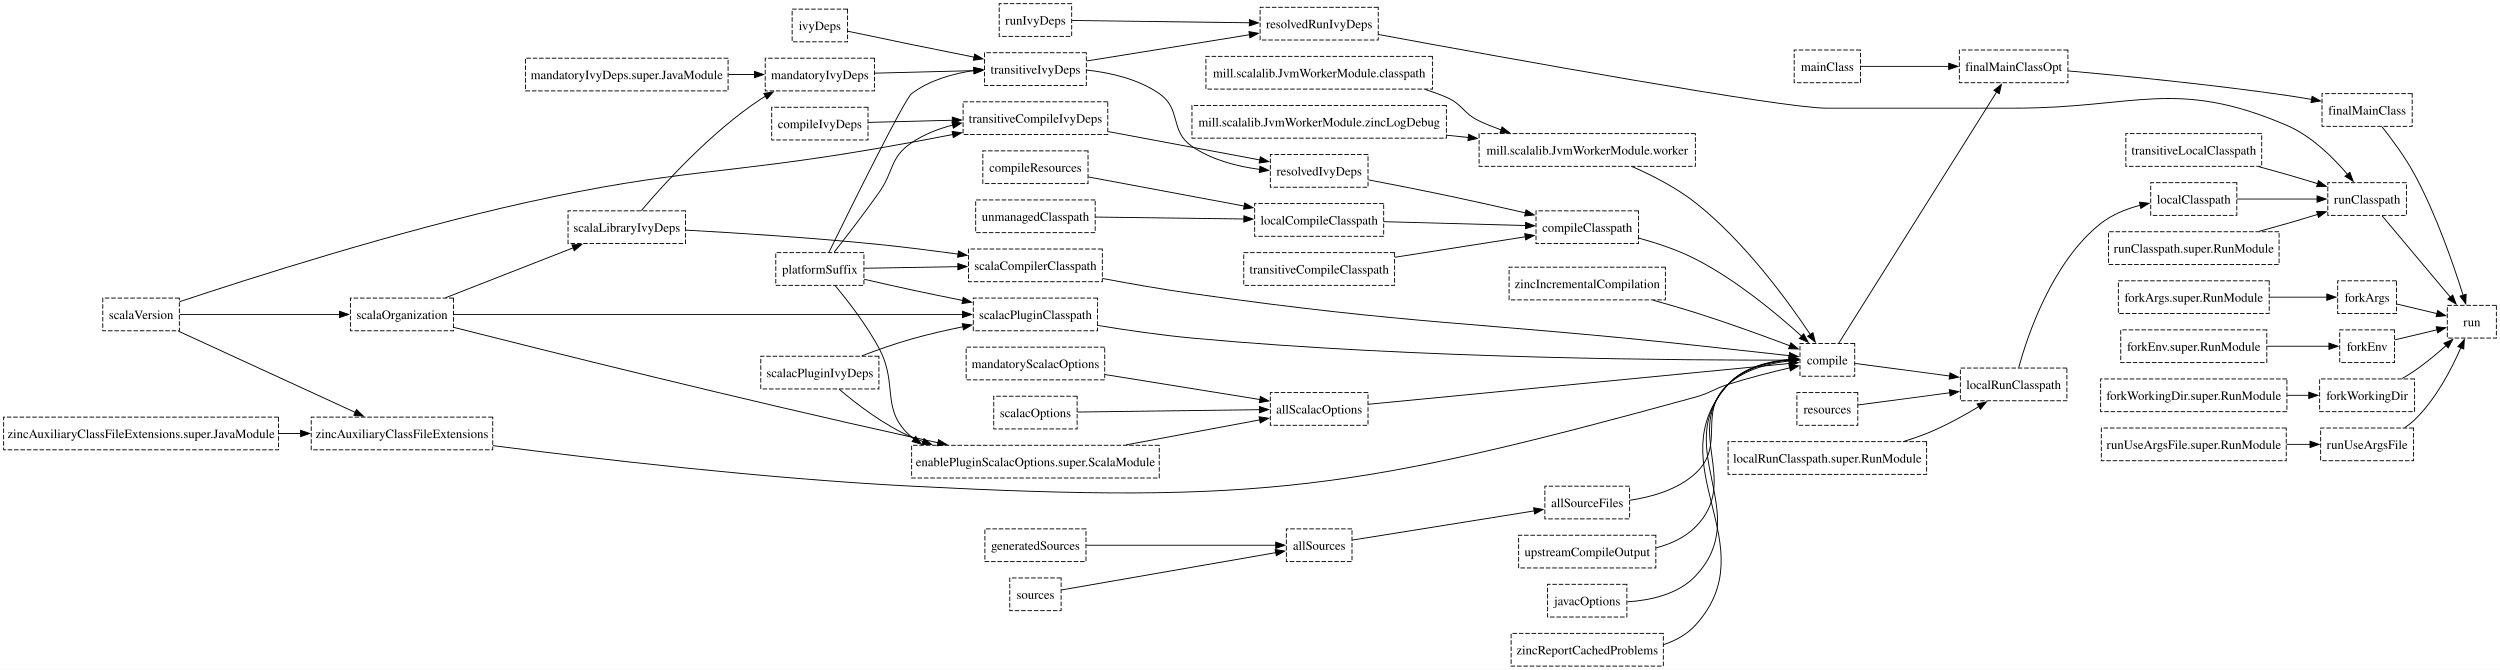
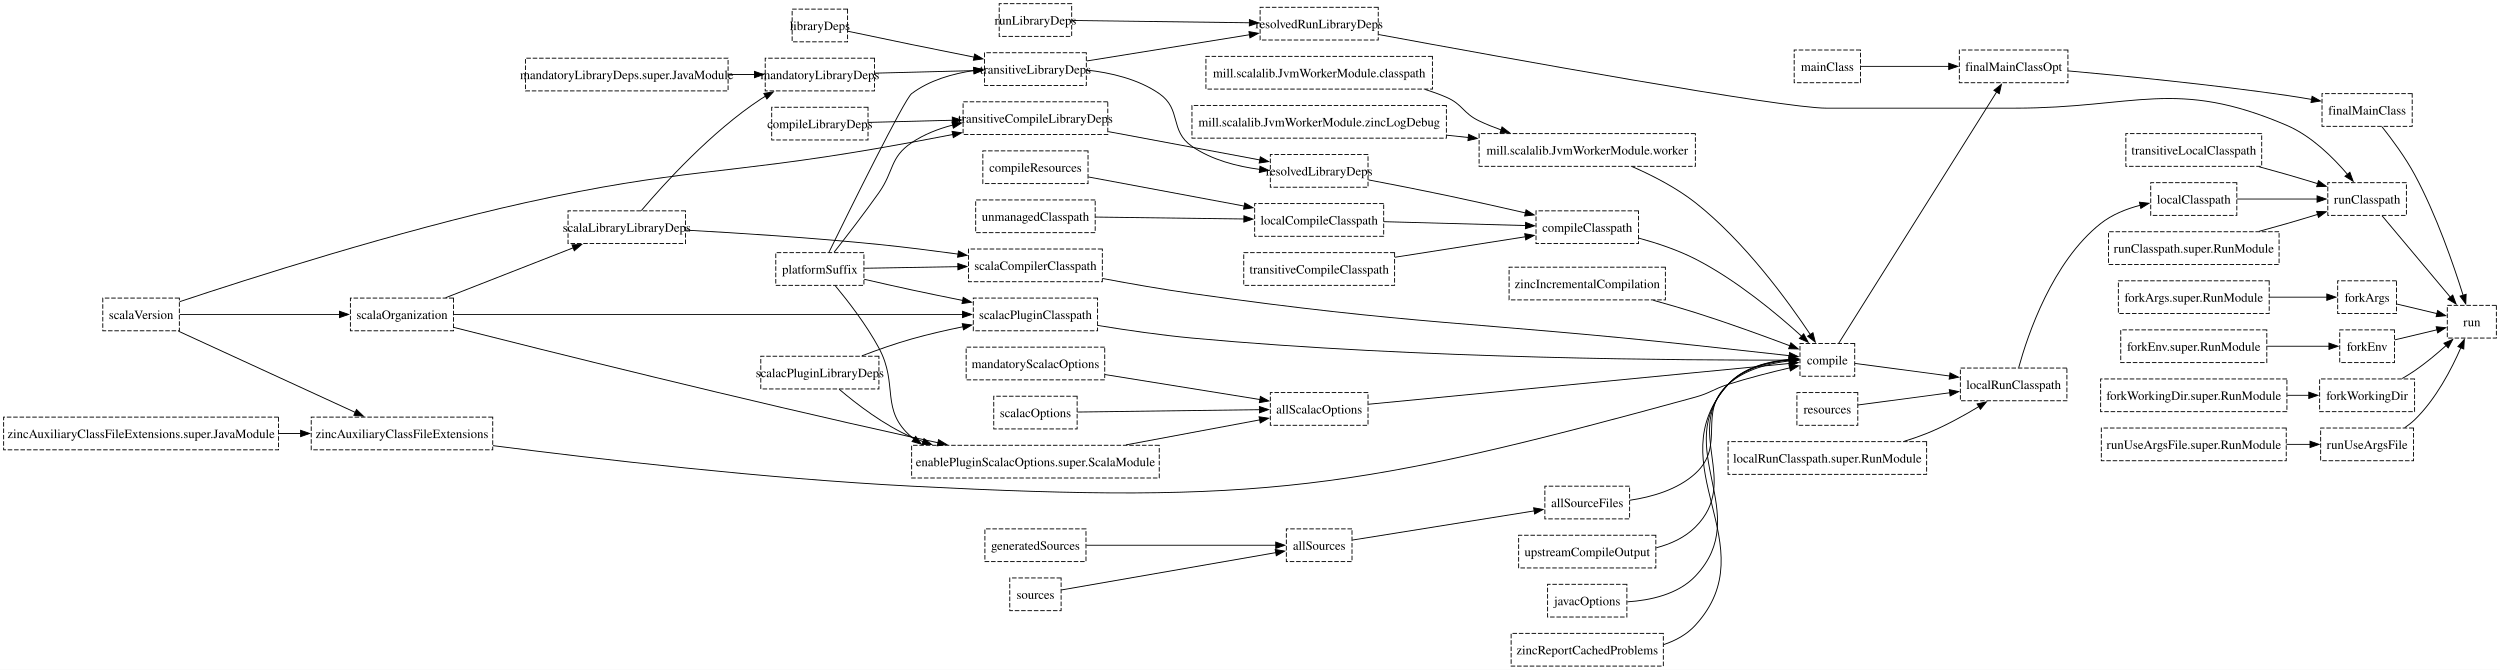
<svg xmlns="http://www.w3.org/2000/svg" width="2751px" height="737px" viewBox="0.00 0.00 2751.25 737.00">
  <g id="graph0" class="graph" transform="scale(1.0 1.0) rotate(0.0) translate(4.0 733.0)">
    <polygon fill="white" stroke="none" points="-4,4 -4,-733 2747.25,-733 2747.25,4 -4,4" />
    <g id="node1" class="node">
      <polygon fill="none" stroke="black" stroke-dasharray="5,2" points="1572.38,-671 1323.12,-671 1323.12,-635 1572.38,-635 1572.38,-671" />
      <text text-anchor="middle" x="1447.75" y="-647.95" font-family="Times,serif" font-size="14.00">mill.scalalib.JvmWorkerModule.classpath</text>
    </g>
    <g id="node2" class="node">
      <polygon fill="none" stroke="black" stroke-dasharray="5,2" points="1861.75,-586 1623.75,-586 1623.75,-550 1861.75,-550 1861.75,-586" />
      <text text-anchor="middle" x="1742.75" y="-562.95" font-family="Times,serif" font-size="14.00">mill.scalalib.JvmWorkerModule.worker</text>
    </g>
    <g id="edge1" class="edge">
      <path fill="none" stroke="black" d="M1564.47,-634.57C1572.47,-632.07 1580.31,-629.22 1587.75,-626 1605.86,-618.16 1605.94,-608.5 1623.75,-600 1631.5,-596.3 1639.74,-592.98 1648.13,-590" />
      <polygon fill="black" stroke="black" points="1649.01,-593.39 1657.37,-586.89 1646.77,-586.76 1649.01,-593.39" />
    </g>
    <g id="node33" class="node">
      <polygon fill="none" stroke="black" stroke-dasharray="5,2" points="2037.12,-355 1976.88,-355 1976.88,-319 2037.12,-319 2037.12,-355" />
      <text text-anchor="middle" x="2007" y="-331.95" font-family="Times,serif" font-size="14.00">compile</text>
    </g>
    <g id="edge2" class="edge">
      <path fill="none" stroke="black" d="M1792.35,-549.62C1814.75,-539.81 1840.93,-526.37 1861.75,-510 1915.93,-467.4 1963.88,-401.46 1988.5,-364.5" />
      <polygon fill="black" stroke="black" points="1991.13,-366.87 1993.7,-356.59 1985.28,-363.03 1991.13,-366.87" />
    </g>
    <g id="node3" class="node">
      <polygon fill="none" stroke="black" stroke-dasharray="5,2" points="1587.75,-617 1307.75,-617 1307.75,-581 1587.75,-581 1587.75,-617" />
      <text text-anchor="middle" x="1447.75" y="-593.95" font-family="Times,serif" font-size="14.00">mill.scalalib.JvmWorkerModule.zincLogDebug</text>
    </g>
    <g id="edge3" class="edge">
      <path fill="none" stroke="black" d="M1587.96,-584.27C1595.98,-583.42 1604.04,-582.57 1612.03,-581.72" />
      <polygon fill="black" stroke="black" points="1612.19,-585.23 1621.77,-580.69 1611.46,-578.27 1612.19,-585.23" />
    </g>
    <g id="node4" class="node">
      <polygon fill="none" stroke="black" stroke-dasharray="5,2" points="1163.75,-97 1107.25,-97 1107.25,-61 1163.75,-61 1163.75,-97" />
      <text text-anchor="middle" x="1135.5" y="-73.95" font-family="Times,serif" font-size="14.00">sources</text>
    </g>
    <g id="node5" class="node">
      <polygon fill="none" stroke="black" stroke-dasharray="5,2" points="1483.88,-151 1411.62,-151 1411.62,-115 1483.88,-115 1483.88,-151" />
      <text text-anchor="middle" x="1447.75" y="-127.95" font-family="Times,serif" font-size="14.00">allSources</text>
    </g>
    <g id="edge4" class="edge">
      <path fill="none" stroke="black" d="M1164.03,-83.79C1217.19,-93.05 1334.5,-113.46 1400.08,-124.88" />
      <polygon fill="black" stroke="black" points="1399.36,-128.3 1409.81,-126.57 1400.56,-121.41 1399.36,-128.3" />
    </g>
    <g id="node7" class="node">
      <polygon fill="none" stroke="black" stroke-dasharray="5,2" points="1789.38,-198 1696.12,-198 1696.12,-162 1789.38,-162 1789.38,-198" />
      <text text-anchor="middle" x="1742.75" y="-174.95" font-family="Times,serif" font-size="14.00">allSourceFiles</text>
    </g>
    <g id="edge5" class="edge">
      <path fill="none" stroke="black" d="M1484.09,-138.67C1533.85,-146.65 1625.12,-161.29 1684.6,-170.83" />
      <polygon fill="black" stroke="black" points="1683.76,-174.24 1694.19,-172.37 1684.87,-167.33 1683.76,-174.24" />
    </g>
    <g id="node6" class="node">
      <polygon fill="none" stroke="black" stroke-dasharray="5,2" points="1191.12,-151 1079.88,-151 1079.88,-115 1191.12,-115 1191.12,-151" />
      <text text-anchor="middle" x="1135.5" y="-127.95" font-family="Times,serif" font-size="14.00">generatedSources</text>
    </g>
    <g id="edge6" class="edge">
      <path fill="none" stroke="black" d="M1191.61,-133C1250.95,-133 1344.32,-133 1400.13,-133" />
      <polygon fill="black" stroke="black" points="1399.94,-136.5 1409.94,-133 1399.94,-129.5 1399.94,-136.5" />
    </g>
    <g id="edge7" class="edge">
      <path fill="none" stroke="black" d="M1789.75,-182.52C1813.83,-186.09 1842.27,-194.15 1861.75,-212 1895.96,-243.35 1863.22,-279 1897.75,-310 1916.16,-326.53 1943.15,-333.28 1965.57,-335.91" />
      <polygon fill="black" stroke="black" points="1965.03,-339.37 1975.3,-336.79 1965.66,-332.4 1965.03,-339.37" />
    </g>
    <g id="node8" class="node">
      <polygon fill="none" stroke="black" stroke-dasharray="5,2" points="193.38,-405 109.12,-405 109.12,-369 193.38,-369 193.38,-405" />
      <text text-anchor="middle" x="151.25" y="-381.95" font-family="Times,serif" font-size="14.00">scalaVersion</text>
    </g>
    <g id="node9" class="node">
      <polygon fill="none" stroke="black" stroke-dasharray="5,2" points="495.12,-405 381.62,-405 381.62,-369 495.12,-369 495.12,-405" />
      <text text-anchor="middle" x="438.38" y="-381.95" font-family="Times,serif" font-size="14.00">scalaOrganization</text>
    </g>
    <g id="edge10" class="edge">
      <path fill="none" stroke="black" d="M193.71,-387C239.85,-387 315.11,-387 369.79,-387" />
      <polygon fill="black" stroke="black" points="369.62,-390.5 379.62,-387 369.62,-383.5 369.62,-390.5" />
    </g>
    <g id="node10" class="node">
      <polygon fill="none" stroke="black" stroke-dasharray="5,2" points="1215.12,-621 1055.88,-621 1055.88,-585 1215.12,-585 1215.12,-621" />
-       <text text-anchor="middle" x="1135.5" y="-597.95" font-family="Times,serif" font-size="14.00">transitiveCompileIvyDeps</text>
+       <text text-anchor="middle" x="1135.5" y="-597.95" font-family="Times,serif" font-size="14.00">transitiveCompileLibraryDeps</text>
    </g>
    <g id="edge9" class="edge">
      <path fill="none" stroke="black" d="M193.71,-401.05C268.81,-426.05 432.7,-478.6 574.25,-510 745.03,-547.89 790.89,-540.11 963.25,-570 989.75,-574.59 1018.47,-579.97 1044.68,-585.04" />
      <polygon fill="black" stroke="black" points="1043.78,-588.43 1054.27,-586.9 1045.12,-581.56 1043.78,-588.43" />
    </g>
    <g id="node32" class="node">
      <polygon fill="none" stroke="black" stroke-dasharray="5,2" points="538.25,-274 338.5,-274 338.5,-238 538.25,-238 538.25,-274" />
      <text text-anchor="middle" x="438.38" y="-250.95" font-family="Times,serif" font-size="14.00">zincAuxiliaryClassFileExtensions</text>
    </g>
    <g id="edge8" class="edge">
      <path fill="none" stroke="black" d="M192.5,-368.51C243.55,-345.05 331.59,-304.6 387.04,-279.13" />
      <polygon fill="black" stroke="black" points="388.33,-282.38 395.96,-275.03 385.41,-276.02 388.33,-282.38" />
    </g>
    <g id="node13" class="node">
      <polygon fill="none" stroke="black" stroke-dasharray="5,2" points="750.38,-501 621.12,-501 621.12,-465 750.38,-465 750.38,-501" />
-       <text text-anchor="middle" x="685.75" y="-477.95" font-family="Times,serif" font-size="14.00">scalaLibraryIvyDeps</text>
+       <text text-anchor="middle" x="685.75" y="-477.95" font-family="Times,serif" font-size="14.00">scalaLibraryLibraryDeps</text>
    </g>
    <g id="edge13" class="edge">
      <path fill="none" stroke="black" d="M486.4,-405.4C526.42,-421.06 584.07,-443.61 626.92,-460.37" />
      <polygon fill="black" stroke="black" points="625.47,-463.57 636.06,-463.95 628.02,-457.05 625.47,-463.57" />
    </g>
    <g id="node24" class="node">
      <polygon fill="none" stroke="black" stroke-dasharray="5,2" points="1271.75,-243 999.25,-243 999.25,-207 1271.75,-207 1271.75,-243" />
      <text text-anchor="middle" x="1135.5" y="-219.95" font-family="Times,serif" font-size="14.00">enablePluginScalacOptions.super.ScalaModule</text>
    </g>
    <g id="edge12" class="edge">
      <path fill="none" stroke="black" d="M495.23,-372.76C595.76,-347.29 813.97,-292.82 999.25,-252 1008.68,-249.92 1018.49,-247.83 1028.34,-245.78" />
      <polygon fill="black" stroke="black" points="1028.88,-249.24 1037.96,-243.79 1027.46,-242.39 1028.88,-249.24" />
    </g>
    <g id="node30" class="node">
      <polygon fill="none" stroke="black" stroke-dasharray="5,2" points="1203.88,-405 1067.12,-405 1067.12,-369 1203.88,-369 1203.88,-405" />
      <text text-anchor="middle" x="1135.5" y="-381.95" font-family="Times,serif" font-size="14.00">scalacPluginClasspath</text>
    </g>
    <g id="edge11" class="edge">
      <path fill="none" stroke="black" d="M495.38,-387C618.62,-387 913.6,-387 1055.55,-387" />
      <polygon fill="black" stroke="black" points="1055.23,-390.5 1065.23,-387 1055.23,-383.5 1055.23,-390.5" />
    </g>
    <g id="node18" class="node">
      <polygon fill="none" stroke="black" stroke-dasharray="5,2" points="1501.5,-563 1394,-563 1394,-527 1501.5,-527 1501.5,-563" />
-       <text text-anchor="middle" x="1447.75" y="-539.95" font-family="Times,serif" font-size="14.00">resolvedIvyDeps</text>
+       <text text-anchor="middle" x="1447.75" y="-539.95" font-family="Times,serif" font-size="14.00">resolvedLibraryDeps</text>
    </g>
    <g id="edge14" class="edge">
      <path fill="none" stroke="black" d="M1215.59,-588.21C1267.28,-578.55 1333.94,-566.09 1382.38,-557.03" />
      <polygon fill="black" stroke="black" points="1382.99,-560.48 1392.17,-555.2 1381.7,-553.6 1382.99,-560.48" />
    </g>
    <g id="node11" class="node">
      <polygon fill="none" stroke="black" stroke-dasharray="5,2" points="946.75,-455 849.75,-455 849.75,-419 946.75,-419 946.75,-455" />
      <text text-anchor="middle" x="898.25" y="-431.95" font-family="Times,serif" font-size="14.00">platformSuffix</text>
    </g>
    <g id="edge19" class="edge">
      <path fill="none" stroke="black" d="M913.87,-455.4C927.1,-472.23 946.95,-497.94 963.25,-521 980.11,-544.86 975.04,-559.65 999.25,-576 1012.71,-585.09 1028.54,-591.26 1044.53,-595.42" />
      <polygon fill="black" stroke="black" points="1043.59,-598.8 1054.12,-597.65 1045.17,-591.98 1043.59,-598.8" />
    </g>
    <g id="node16" class="node">
      <polygon fill="none" stroke="black" stroke-dasharray="5,2" points="1191.5,-675 1079.5,-675 1079.5,-639 1191.5,-639 1191.5,-675" />
-       <text text-anchor="middle" x="1135.5" y="-651.95" font-family="Times,serif" font-size="14.00">transitiveIvyDeps</text>
+       <text text-anchor="middle" x="1135.5" y="-651.95" font-family="Times,serif" font-size="14.00">transitiveLibraryDeps</text>
    </g>
    <g id="edge18" class="edge">
      <path fill="none" stroke="black" d="M908.15,-455.2C931.17,-502.16 991.47,-624.14 999.25,-630 1018.82,-644.72 1044.34,-651.99 1067.93,-655.41" />
      <polygon fill="black" stroke="black" points="1067.47,-658.88 1077.82,-656.61 1068.31,-651.93 1067.47,-658.88" />
    </g>
    <g id="edge17" class="edge">
      <path fill="none" stroke="black" d="M915.12,-418.69C929.2,-401.75 949.58,-375.44 963.25,-350 985.22,-309.13 964,-282.17 999.25,-252 1000.07,-251.3 1000.89,-250.62 1001.74,-249.95" />
      <polygon fill="black" stroke="black" points="1003.71,-252.84 1009.94,-244.27 999.72,-247.09 1003.71,-252.84" />
    </g>
    <g id="node29" class="node">
      <polygon fill="none" stroke="black" stroke-dasharray="5,2" points="1209.12,-459 1061.88,-459 1061.88,-423 1209.12,-423 1209.12,-459" />
      <text text-anchor="middle" x="1135.5" y="-435.95" font-family="Times,serif" font-size="14.00">scalaCompilerClasspath</text>
    </g>
    <g id="edge16" class="edge">
      <path fill="none" stroke="black" d="M947.14,-437.81C976.84,-438.32 1015.82,-438.98 1050.54,-439.57" />
      <polygon fill="black" stroke="black" points="1050.07,-443.06 1060.12,-439.74 1050.19,-436.07 1050.07,-443.06" />
    </g>
    <g id="edge15" class="edge">
      <path fill="none" stroke="black" d="M947,-425.72C963.53,-421.9 982.18,-417.67 999.25,-414 1017.46,-410.09 1037.1,-406.06 1055.6,-402.35" />
      <polygon fill="black" stroke="black" points="1056.05,-405.83 1065.17,-400.44 1054.68,-398.96 1056.05,-405.83" />
    </g>
    <g id="node12" class="node">
      <polygon fill="none" stroke="black" stroke-dasharray="5,2" points="951.25,-615 845.25,-615 845.25,-579 951.25,-579 951.25,-615" />
-       <text text-anchor="middle" x="898.25" y="-591.95" font-family="Times,serif" font-size="14.00">compileIvyDeps</text>
+       <text text-anchor="middle" x="898.25" y="-591.95" font-family="Times,serif" font-size="14.00">compileLibraryDeps</text>
    </g>
    <g id="edge20" class="edge">
      <path fill="none" stroke="black" d="M951.46,-598.33C978.71,-599.03 1012.82,-599.9 1044.19,-600.7" />
      <polygon fill="black" stroke="black" points="1044,-604.19 1054.09,-600.95 1044.18,-597.2 1044,-604.19" />
    </g>
    <g id="node15" class="node">
      <polygon fill="none" stroke="black" stroke-dasharray="5,2" points="958.38,-669 838.12,-669 838.12,-633 958.38,-633 958.38,-669" />
-       <text text-anchor="middle" x="898.25" y="-645.95" font-family="Times,serif" font-size="14.00">mandatoryIvyDeps</text>
+       <text text-anchor="middle" x="898.25" y="-645.95" font-family="Times,serif" font-size="14.00">mandatoryLibraryDeps</text>
    </g>
    <g id="edge22" class="edge">
      <path fill="none" stroke="black" d="M701.72,-501.23C726.5,-530.43 778.72,-588.06 833.25,-624 835.02,-625.17 836.86,-626.31 838.73,-627.41" />
      <polygon fill="black" stroke="black" points="836.6,-630.23 847.06,-631.91 839.93,-624.08 836.6,-630.23" />
    </g>
    <g id="edge21" class="edge">
      <path fill="none" stroke="black" d="M750.82,-479.78C806.93,-476.68 890.61,-471.37 963.25,-464 991.71,-461.11 1022.73,-457.19 1050.45,-453.39" />
      <polygon fill="black" stroke="black" points="1050.78,-456.88 1060.21,-452.04 1049.82,-449.95 1050.78,-456.88" />
    </g>
    <g id="node14" class="node">
      <polygon fill="none" stroke="black" stroke-dasharray="5,2" points="797.25,-669 574.25,-669 574.25,-633 797.25,-633 797.25,-669" />
-       <text text-anchor="middle" x="685.75" y="-645.95" font-family="Times,serif" font-size="14.00">mandatoryIvyDeps.super.JavaModule</text>
+       <text text-anchor="middle" x="685.75" y="-645.95" font-family="Times,serif" font-size="14.00">mandatoryLibraryDeps.super.JavaModule</text>
    </g>
    <g id="edge23" class="edge">
      <path fill="none" stroke="black" d="M797.55,-651C807.41,-651 817.2,-651 826.58,-651" />
      <polygon fill="black" stroke="black" points="826.28,-654.5 836.28,-651 826.28,-647.5 826.28,-654.5" />
    </g>
    <g id="edge24" class="edge">
      <path fill="none" stroke="black" d="M958.61,-652.51C991.88,-653.36 1033.46,-654.42 1067.84,-655.3" />
      <polygon fill="black" stroke="black" points="1067.6,-658.79 1077.68,-655.55 1067.78,-651.8 1067.6,-658.79" />
    </g>
    <g id="edge26" class="edge">
      <path fill="none" stroke="black" d="M1191.79,-655.95C1217.98,-653.09 1248.53,-646.1 1271.75,-630 1296.68,-612.71 1282.77,-589.22 1307.75,-572 1329.43,-557.06 1357.29,-549.89 1382.38,-546.61" />
      <polygon fill="black" stroke="black" points="1382.61,-550.11 1392.17,-545.53 1381.85,-543.15 1382.61,-550.11" />
    </g>
    <g id="node42" class="node">
      <polygon fill="none" stroke="black" stroke-dasharray="5,2" points="1512.75,-725 1382.75,-725 1382.75,-689 1512.75,-689 1512.75,-725" />
-       <text text-anchor="middle" x="1447.75" y="-701.95" font-family="Times,serif" font-size="14.00">resolvedRunIvyDeps</text>
+       <text text-anchor="middle" x="1447.75" y="-701.95" font-family="Times,serif" font-size="14.00">resolvedRunLibraryDeps</text>
    </g>
    <g id="edge25" class="edge">
      <path fill="none" stroke="black" d="M1191.97,-665.94C1241.94,-673.99 1315.86,-685.91 1371.22,-694.83" />
      <polygon fill="black" stroke="black" points="1370.46,-698.25 1380.89,-696.39 1371.57,-691.34 1370.46,-698.25" />
    </g>
    <g id="node17" class="node">
      <polygon fill="none" stroke="black" stroke-dasharray="5,2" points="928.75,-723 867.75,-723 867.75,-687 928.75,-687 928.75,-723" />
-       <text text-anchor="middle" x="898.25" y="-699.95" font-family="Times,serif" font-size="14.00">ivyDeps</text>
+       <text text-anchor="middle" x="898.25" y="-699.95" font-family="Times,serif" font-size="14.00">libraryDeps</text>
    </g>
    <g id="edge27" class="edge">
      <path fill="none" stroke="black" d="M928.99,-698.67C948.87,-694.46 975.61,-688.84 999.25,-684 1021.62,-679.42 1046.1,-674.5 1068,-670.14" />
      <polygon fill="black" stroke="black" points="1068.59,-673.59 1077.71,-668.21 1067.22,-666.72 1068.59,-673.59" />
    </g>
    <g id="node22" class="node">
      <polygon fill="none" stroke="black" stroke-dasharray="5,2" points="1799.12,-501 1686.38,-501 1686.38,-465 1799.12,-465 1799.12,-501" />
      <text text-anchor="middle" x="1742.75" y="-477.95" font-family="Times,serif" font-size="14.00">compileClasspath</text>
    </g>
    <g id="edge28" class="edge">
      <path fill="none" stroke="black" d="M1501.96,-535.07C1527.88,-530.13 1559.49,-523.96 1587.75,-518 1616.4,-511.96 1647.94,-504.87 1674.98,-498.66" />
      <polygon fill="black" stroke="black" points="1675.45,-502.14 1684.41,-496.48 1673.88,-495.32 1675.45,-502.14" />
    </g>
    <g id="node19" class="node">
      <polygon fill="none" stroke="black" stroke-dasharray="5,2" points="1193.38,-567 1077.62,-567 1077.62,-531 1193.38,-531 1193.38,-567" />
      <text text-anchor="middle" x="1135.5" y="-543.95" font-family="Times,serif" font-size="14.00">compileResources</text>
    </g>
    <g id="node20" class="node">
      <polygon fill="none" stroke="black" stroke-dasharray="5,2" points="1518.75,-509 1376.75,-509 1376.75,-473 1518.75,-473 1518.75,-509" />
      <text text-anchor="middle" x="1447.75" y="-485.95" font-family="Times,serif" font-size="14.00">localCompileClasspath</text>
    </g>
    <g id="edge29" class="edge">
      <path fill="none" stroke="black" d="M1193.77,-538.29C1241.91,-529.29 1311.3,-516.32 1365.23,-506.24" />
      <polygon fill="black" stroke="black" points="1365.82,-509.69 1375.01,-504.41 1364.53,-502.81 1365.82,-509.69" />
    </g>
    <g id="edge30" class="edge">
      <path fill="none" stroke="black" d="M1518.93,-489.08C1566.22,-487.79 1628.23,-486.1 1674.82,-484.83" />
      <polygon fill="black" stroke="black" points="1674.91,-488.33 1684.81,-484.55 1674.72,-481.33 1674.91,-488.33" />
    </g>
    <g id="node21" class="node">
      <polygon fill="none" stroke="black" stroke-dasharray="5,2" points="1201.25,-513 1069.75,-513 1069.75,-477 1201.25,-477 1201.25,-513" />
      <text text-anchor="middle" x="1135.5" y="-489.95" font-family="Times,serif" font-size="14.00">unmanagedClasspath</text>
    </g>
    <g id="edge31" class="edge">
      <path fill="none" stroke="black" d="M1201.54,-494.16C1249.11,-493.55 1313.99,-492.71 1365.06,-492.05" />
      <polygon fill="black" stroke="black" points="1364.93,-495.56 1374.88,-491.93 1364.84,-488.56 1364.93,-495.56" />
    </g>
    <g id="edge32" class="edge">
      <path fill="none" stroke="black" d="M1799.41,-471C1819.66,-465.48 1842.34,-457.91 1861.75,-448 1906.44,-425.18 1951.2,-387.95 1978.74,-362.98" />
      <polygon fill="black" stroke="black" points="1980.95,-365.7 1985.94,-356.36 1976.21,-360.55 1980.95,-365.7" />
    </g>
    <g id="node23" class="node">
      <polygon fill="none" stroke="black" stroke-dasharray="5,2" points="1530.75,-455 1364.75,-455 1364.75,-419 1530.75,-419 1530.75,-455" />
      <text text-anchor="middle" x="1447.75" y="-431.95" font-family="Times,serif" font-size="14.00">transitiveCompileClasspath</text>
    </g>
    <g id="edge33" class="edge">
      <path fill="none" stroke="black" d="M1531.15,-449.94C1576.52,-457.06 1632.1,-465.79 1674.78,-472.49" />
      <polygon fill="black" stroke="black" points="1673.97,-475.9 1684.39,-474 1675.06,-468.99 1673.97,-475.9" />
    </g>
    <g id="node27" class="node">
      <polygon fill="none" stroke="black" stroke-dasharray="5,2" points="1501.5,-301 1394,-301 1394,-265 1501.5,-265 1501.5,-301" />
      <text text-anchor="middle" x="1447.75" y="-277.95" font-family="Times,serif" font-size="14.00">allScalacOptions</text>
    </g>
    <g id="edge34" class="edge">
      <path fill="none" stroke="black" d="M1235.09,-243.43C1283.3,-252.44 1339.96,-263.04 1382.51,-270.99" />
      <polygon fill="black" stroke="black" points="1381.6,-274.38 1392.08,-272.78 1382.89,-267.5 1381.6,-274.38" />
    </g>
    <g id="node25" class="node">
      <polygon fill="none" stroke="black" stroke-dasharray="5,2" points="963.25,-341 833.25,-341 833.25,-305 963.25,-305 963.25,-341" />
-       <text text-anchor="middle" x="898.25" y="-317.95" font-family="Times,serif" font-size="14.00">scalacPluginIvyDeps</text>
+       <text text-anchor="middle" x="898.25" y="-317.95" font-family="Times,serif" font-size="14.00">scalacPluginLibraryDeps</text>
    </g>
    <g id="edge36" class="edge">
      <path fill="none" stroke="black" d="M919.51,-304.67C938.68,-288.34 968.95,-265.07 999.25,-252 1003.34,-250.24 1007.55,-248.59 1011.83,-247.04" />
      <polygon fill="black" stroke="black" points="1012.83,-250.4 1021.2,-243.9 1010.61,-243.76 1012.83,-250.4" />
    </g>
    <g id="edge35" class="edge">
      <path fill="none" stroke="black" d="M944.55,-341.48C961.52,-347.94 981.08,-354.86 999.25,-360 1017.37,-365.13 1037.11,-369.65 1055.78,-373.46" />
      <polygon fill="black" stroke="black" points="1054.95,-376.86 1065.44,-375.38 1056.32,-370 1054.95,-376.86" />
    </g>
    <g id="node26" class="node">
      <polygon fill="none" stroke="black" stroke-dasharray="5,2" points="1211.75,-351 1059.25,-351 1059.25,-315 1211.75,-315 1211.75,-351" />
      <text text-anchor="middle" x="1135.5" y="-327.95" font-family="Times,serif" font-size="14.00">mandatoryScalacOptions</text>
    </g>
    <g id="edge37" class="edge">
      <path fill="none" stroke="black" d="M1212,-320.83C1264.25,-312.41 1333.04,-301.33 1382.63,-293.33" />
      <polygon fill="black" stroke="black" points="1383.04,-296.81 1392.36,-291.77 1381.93,-289.9 1383.04,-296.81" />
    </g>
    <g id="edge38" class="edge">
      <path fill="none" stroke="black" d="M1501.88,-288.14C1580.52,-295.75 1732.51,-310.47 1861.75,-323 1896.64,-326.38 1936.27,-330.23 1965.15,-333.03" />
      <polygon fill="black" stroke="black" points="1964.64,-336.5 1974.93,-333.98 1965.32,-329.53 1964.64,-336.5" />
    </g>
    <g id="node28" class="node">
      <polygon fill="none" stroke="black" stroke-dasharray="5,2" points="1181.38,-297 1089.62,-297 1089.62,-261 1181.38,-261 1181.38,-297" />
      <text text-anchor="middle" x="1135.5" y="-273.95" font-family="Times,serif" font-size="14.00">scalacOptions</text>
    </g>
    <g id="edge39" class="edge">
      <path fill="none" stroke="black" d="M1181.61,-279.58C1234.43,-280.26 1322.29,-281.4 1382.28,-282.17" />
      <polygon fill="black" stroke="black" points="1381.96,-285.66 1392,-282.29 1382.05,-278.67 1381.96,-285.66" />
    </g>
    <g id="edge40" class="edge">
      <path fill="none" stroke="black" d="M1209.21,-426.57C1239.59,-420.87 1275.29,-414.6 1307.75,-410 1552.82,-375.26 1615.63,-379.31 1861.75,-353 1896.65,-349.27 1936.28,-344.86 1965.16,-341.62" />
      <polygon fill="black" stroke="black" points="1965.4,-345.11 1974.94,-340.52 1964.61,-338.16 1965.4,-345.11" />
    </g>
    <g id="edge41" class="edge">
      <path fill="none" stroke="black" d="M1204.2,-374.87C1235.59,-369.72 1273.47,-364.18 1307.75,-361 1556.87,-337.89 1857.85,-336.44 1965.39,-336.75" />
      <polygon fill="black" stroke="black" points="1965.13,-340.25 1975.14,-336.78 1965.15,-333.25 1965.13,-340.25" />
    </g>
    <g id="node31" class="node">
      <polygon fill="none" stroke="black" stroke-dasharray="5,2" points="302.5,-274 0,-274 0,-238 302.5,-238 302.5,-274" />
      <text text-anchor="middle" x="151.25" y="-250.95" font-family="Times,serif" font-size="14.00">zincAuxiliaryClassFileExtensions.super.JavaModule</text>
    </g>
    <g id="edge42" class="edge">
      <path fill="none" stroke="black" d="M302.74,-256C310.84,-256 318.9,-256 326.82,-256" />
      <polygon fill="black" stroke="black" points="326.8,-259.5 336.8,-256 326.8,-252.5 326.8,-259.5" />
    </g>
    <g id="edge43" class="edge">
      <path fill="none" stroke="black" d="M538.5,-242.61C650.21,-228.24 837.37,-206.36 999.25,-198 1384.54,-178.1 1489.7,-193.93 1861.75,-296 1878.31,-300.54 1881.39,-304.8 1897.75,-310 1919.92,-317.04 1945.11,-323.42 1965.61,-328.21" />
      <polygon fill="black" stroke="black" points="1964.77,-331.6 1975.3,-330.43 1966.33,-324.78 1964.77,-331.6" />
    </g>
    <g id="node39" class="node">
      <polygon fill="none" stroke="black" stroke-dasharray="5,2" points="2271.75,-678 2152.25,-678 2152.25,-642 2271.75,-642 2271.75,-678" />
      <text text-anchor="middle" x="2212" y="-654.95" font-family="Times,serif" font-size="14.00">finalMainClassOpt</text>
    </g>
    <g id="edge45" class="edge">
      <path fill="none" stroke="black" d="M2019.5,-355.29C2053.33,-409.13 2152.74,-567.3 2193.38,-631.96" />
      <polygon fill="black" stroke="black" points="2190.29,-633.62 2198.57,-640.23 2196.22,-629.9 2190.29,-633.62" />
    </g>
    <g id="node44" class="node">
      <polygon fill="none" stroke="black" stroke-dasharray="5,2" points="2270.62,-328 2153.38,-328 2153.38,-292 2270.62,-292 2270.62,-328" />
      <text text-anchor="middle" x="2212" y="-304.95" font-family="Times,serif" font-size="14.00">localRunClasspath</text>
    </g>
    <g id="edge44" class="edge">
      <path fill="none" stroke="black" d="M2037.52,-333.07C2064.71,-329.46 2106.09,-323.95 2141.62,-319.23" />
      <polygon fill="black" stroke="black" points="2141.97,-322.71 2151.42,-317.92 2141.05,-315.77 2141.97,-322.71" />
    </g>
    <g id="node34" class="node">
      <polygon fill="none" stroke="black" stroke-dasharray="5,2" points="1818.25,-144 1667.25,-144 1667.25,-108 1818.25,-108 1818.25,-144" />
      <text text-anchor="middle" x="1742.75" y="-120.95" font-family="Times,serif" font-size="14.00">upstreamCompileOutput</text>
    </g>
    <g id="edge46" class="edge">
      <path fill="none" stroke="black" d="M1818.75,-130.2C1834.67,-134.38 1850.16,-141.41 1861.75,-153 1912.38,-203.61 1847.61,-258.9 1897.75,-310 1915.19,-327.78 1942.42,-334.51 1965.21,-336.8" />
      <polygon fill="black" stroke="black" points="1964.91,-340.29 1975.13,-337.53 1965.41,-333.31 1964.91,-340.29" />
    </g>
    <g id="node35" class="node">
      <polygon fill="none" stroke="black" stroke-dasharray="5,2" points="1786.38,-90 1699.12,-90 1699.12,-54 1786.38,-54 1786.38,-90" />
      <text text-anchor="middle" x="1742.75" y="-66.95" font-family="Times,serif" font-size="14.00">javacOptions</text>
    </g>
    <g id="edge47" class="edge">
      <path fill="none" stroke="black" d="M1786.86,-70.7C1812.15,-72.34 1842.76,-78.92 1861.75,-99 1927.11,-168.12 1833.07,-240.24 1897.75,-310 1914.87,-328.47 1942.53,-335.14 1965.6,-337.24" />
      <polygon fill="black" stroke="black" points="1965.12,-340.71 1975.32,-337.85 1965.56,-333.73 1965.12,-340.71" />
    </g>
    <g id="node36" class="node">
      <polygon fill="none" stroke="black" stroke-dasharray="5,2" points="1826.5,-36 1659,-36 1659,0 1826.5,0 1826.5,-36" />
      <text text-anchor="middle" x="1742.75" y="-12.95" font-family="Times,serif" font-size="14.00">zincReportCachedProblems</text>
    </g>
    <g id="edge48" class="edge">
      <path fill="none" stroke="black" d="M1826.8,-23.62C1840.02,-28.01 1852.39,-34.76 1861.75,-45 1941.93,-132.74 1818.42,-221.48 1897.75,-310 1914.56,-328.76 1942.22,-335.42 1965.37,-337.45" />
      <polygon fill="black" stroke="black" points="1964.95,-340.93 1975.14,-338.02 1965.36,-333.94 1964.95,-340.93" />
    </g>
    <g id="node37" class="node">
      <polygon fill="none" stroke="black" stroke-dasharray="5,2" points="1828.75,-439 1656.75,-439 1656.75,-403 1828.75,-403 1828.75,-439" />
      <text text-anchor="middle" x="1742.75" y="-415.95" font-family="Times,serif" font-size="14.00">zincIncrementalCompilation</text>
    </g>
    <g id="edge49" class="edge">
      <path fill="none" stroke="black" d="M1815.47,-402.55C1830.81,-398.33 1846.87,-393.69 1861.75,-389 1897.32,-377.79 1937.16,-363.27 1965.94,-352.43" />
      <polygon fill="black" stroke="black" points="1966.88,-355.82 1974.99,-349 1964.4,-349.27 1966.88,-355.82" />
    </g>
    <g id="node38" class="node">
      <polygon fill="none" stroke="black" stroke-dasharray="5,2" points="2043.5,-678 1970.5,-678 1970.5,-642 2043.5,-642 2043.5,-678" />
      <text text-anchor="middle" x="2007" y="-654.95" font-family="Times,serif" font-size="14.00">mainClass</text>
    </g>
    <g id="edge50" class="edge">
      <path fill="none" stroke="black" d="M2043.83,-660C2070.6,-660 2108.07,-660 2140.75,-660" />
      <polygon fill="black" stroke="black" points="2140.57,-663.5 2150.57,-660 2140.57,-656.5 2140.57,-663.5" />
    </g>
    <g id="node40" class="node">
      <polygon fill="none" stroke="black" stroke-dasharray="5,2" points="2650.62,-630 2551.38,-630 2551.38,-594 2650.62,-594 2650.62,-630" />
      <text text-anchor="middle" x="2601" y="-606.95" font-family="Times,serif" font-size="14.00">finalMainClass</text>
    </g>
    <g id="edge51" class="edge">
      <path fill="none" stroke="black" d="M2272.03,-655.02C2332.6,-649.59 2429.49,-640.06 2512.75,-628 2521.54,-626.73 2530.79,-625.22 2539.86,-623.64" />
      <polygon fill="black" stroke="black" points="2540.47,-627.08 2549.7,-621.88 2539.24,-620.19 2540.47,-627.08" />
    </g>
    <g id="node58" class="node">
      <polygon fill="none" stroke="black" stroke-dasharray="5,2" points="2743.25,-397 2689.25,-397 2689.25,-361 2743.25,-361 2743.25,-397" />
      <text text-anchor="middle" x="2716.25" y="-373.95" font-family="Times,serif" font-size="14.00">run</text>
    </g>
    <g id="edge52" class="edge">
      <path fill="none" stroke="black" d="M2617.33,-593.6C2628.34,-579.76 2642.99,-559.99 2653.25,-541 2677.2,-496.68 2696.32,-441.11 2706.7,-407.92" />
      <polygon fill="black" stroke="black" points="2709.97,-409.2 2709.56,-398.61 2703.28,-407.14 2709.97,-409.2" />
    </g>
    <g id="node41" class="node">
      <polygon fill="none" stroke="black" stroke-dasharray="5,2" points="1175.38,-729 1095.62,-729 1095.62,-693 1175.38,-693 1175.38,-729" />
-       <text text-anchor="middle" x="1135.5" y="-705.95" font-family="Times,serif" font-size="14.00">runIvyDeps</text>
+       <text text-anchor="middle" x="1135.5" y="-705.95" font-family="Times,serif" font-size="14.00">runLibraryDeps</text>
    </g>
    <g id="edge53" class="edge">
      <path fill="none" stroke="black" d="M1175.79,-710.49C1224.76,-709.86 1309.5,-708.77 1371.21,-707.97" />
      <polygon fill="black" stroke="black" points="1370.98,-711.48 1380.93,-707.85 1370.89,-704.48 1370.98,-711.48" />
    </g>
    <g id="node48" class="node">
      <polygon fill="none" stroke="black" stroke-dasharray="5,2" points="2644.25,-532 2557.75,-532 2557.75,-496 2644.25,-496 2644.25,-532" />
      <text text-anchor="middle" x="2601" y="-508.95" font-family="Times,serif" font-size="14.00">runClasspath</text>
    </g>
    <g id="edge54" class="edge">
      <path fill="none" stroke="black" d="M1513.09,-695.03C1649.1,-669.91 1957.33,-614 2006,-614 2006,-614 2006,-614 2213,-614 2346.49,-614 2390.1,-647.69 2512.75,-595 2539.68,-583.43 2563.54,-559.83 2579.48,-541.07" />
      <polygon fill="black" stroke="black" points="2582.05,-543.45 2585.68,-533.5 2576.64,-539.01 2582.05,-543.45" />
    </g>
    <g id="node43" class="node">
      <polygon fill="none" stroke="black" stroke-dasharray="5,2" points="2116.25,-247 1897.75,-247 1897.75,-211 2116.25,-211 2116.25,-247" />
      <text text-anchor="middle" x="2007" y="-223.95" font-family="Times,serif" font-size="14.00">localRunClasspath.super.RunModule</text>
    </g>
    <g id="edge55" class="edge">
      <path fill="none" stroke="black" d="M2091.77,-247.45C2100.14,-250.02 2108.43,-252.87 2116.25,-256 2136.08,-263.95 2156.84,-275.38 2173.86,-285.69" />
      <polygon fill="black" stroke="black" points="2171.77,-288.51 2182.12,-290.79 2175.45,-282.56 2171.77,-288.51" />
    </g>
    <g id="node46" class="node">
      <polygon fill="none" stroke="black" stroke-dasharray="5,2" points="2457.62,-532 2362.88,-532 2362.88,-496 2457.62,-496 2457.62,-532" />
      <text text-anchor="middle" x="2410.25" y="-508.95" font-family="Times,serif" font-size="14.00">localClasspath</text>
    </g>
    <g id="edge56" class="edge">
      <path fill="none" stroke="black" d="M2217.57,-328.45C2227.52,-364.61 2254.6,-444.92 2307.75,-487 2320.23,-496.88 2336.01,-503.16 2351.37,-507.15" />
      <polygon fill="black" stroke="black" points="2350.44,-510.53 2360.97,-509.33 2351.99,-503.7 2350.44,-510.53" />
    </g>
    <g id="node45" class="node">
      <polygon fill="none" stroke="black" stroke-dasharray="5,2" points="2040.5,-301 1973.5,-301 1973.5,-265 2040.5,-265 2040.5,-301" />
      <text text-anchor="middle" x="2007" y="-277.95" font-family="Times,serif" font-size="14.00">resources</text>
    </g>
    <g id="edge57" class="edge">
      <path fill="none" stroke="black" d="M2040.62,-287.34C2067.8,-290.95 2107.47,-296.23 2141.7,-300.78" />
      <polygon fill="black" stroke="black" points="2141.2,-304.25 2151.57,-302.1 2142.12,-297.31 2141.2,-304.25" />
    </g>
    <g id="edge58" class="edge">
      <path fill="none" stroke="black" d="M2457.91,-514C2484.68,-514 2518.4,-514 2546.27,-514" />
      <polygon fill="black" stroke="black" points="2545.91,-517.5 2555.91,-514 2545.91,-510.5 2545.91,-517.5" />
    </g>
    <g id="node47" class="node">
      <polygon fill="none" stroke="black" stroke-dasharray="5,2" points="2504.12,-478 2316.38,-478 2316.38,-442 2504.12,-442 2504.12,-478" />
      <text text-anchor="middle" x="2410.25" y="-454.95" font-family="Times,serif" font-size="14.00">runClasspath.super.RunModule</text>
    </g>
    <g id="edge59" class="edge">
      <path fill="none" stroke="black" d="M2482.06,-478.45C2492.37,-481.25 2502.85,-484.15 2512.75,-487 2523.72,-490.16 2535.42,-493.67 2546.58,-497.1" />
      <polygon fill="black" stroke="black" points="2545.47,-500.42 2556.05,-500.03 2547.53,-493.73 2545.47,-500.42" />
    </g>
    <g id="edge60" class="edge">
      <path fill="none" stroke="black" d="M2617.51,-495.51C2636.91,-472.39 2670.28,-432.61 2692.55,-406.06" />
      <polygon fill="black" stroke="black" points="2695.21,-408.34 2698.96,-398.42 2689.85,-403.84 2695.21,-408.34" />
    </g>
    <g id="node49" class="node">
      <polygon fill="none" stroke="black" stroke-dasharray="5,2" points="2485,-586 2335.5,-586 2335.5,-550 2485,-550 2485,-586" />
      <text text-anchor="middle" x="2410.25" y="-562.95" font-family="Times,serif" font-size="14.00">transitiveLocalClasspath</text>
    </g>
    <g id="edge61" class="edge">
      <path fill="none" stroke="black" d="M2482.06,-549.55C2492.37,-546.75 2502.85,-543.85 2512.75,-541 2523.72,-537.84 2535.42,-534.33 2546.58,-530.9" />
      <polygon fill="black" stroke="black" points="2547.53,-534.27 2556.05,-527.97 2545.47,-527.58 2547.53,-534.27" />
    </g>
    <g id="node50" class="node">
      <polygon fill="none" stroke="black" stroke-dasharray="5,2" points="2493.25,-424 2327.25,-424 2327.25,-388 2493.25,-388 2493.25,-424" />
      <text text-anchor="middle" x="2410.25" y="-400.95" font-family="Times,serif" font-size="14.00">forkArgs.super.RunModule</text>
    </g>
    <g id="node51" class="node">
      <polygon fill="none" stroke="black" stroke-dasharray="5,2" points="2633.38,-424 2568.62,-424 2568.62,-388 2633.38,-388 2633.38,-424" />
      <text text-anchor="middle" x="2601" y="-400.95" font-family="Times,serif" font-size="14.00">forkArgs</text>
    </g>
    <g id="edge62" class="edge">
      <path fill="none" stroke="black" d="M2493.49,-406C2515.27,-406 2537.93,-406 2556.72,-406" />
      <polygon fill="black" stroke="black" points="2556.65,-409.5 2566.65,-406 2556.65,-402.5 2556.65,-409.5" />
    </g>
    <g id="edge63" class="edge">
      <path fill="none" stroke="black" d="M2633.85,-398.41C2647.58,-395.13 2663.73,-391.28 2678.01,-387.88" />
      <polygon fill="black" stroke="black" points="2678.6,-391.34 2687.51,-385.61 2676.97,-384.53 2678.6,-391.34" />
    </g>
    <g id="node52" class="node">
      <polygon fill="none" stroke="black" stroke-dasharray="5,2" points="2490.62,-370 2329.88,-370 2329.88,-334 2490.62,-334 2490.62,-370" />
      <text text-anchor="middle" x="2410.25" y="-346.95" font-family="Times,serif" font-size="14.00">forkEnv.super.RunModule</text>
    </g>
    <g id="node53" class="node">
      <polygon fill="none" stroke="black" stroke-dasharray="5,2" points="2631.12,-370 2570.88,-370 2570.88,-334 2631.12,-334 2631.12,-370" />
      <text text-anchor="middle" x="2601" y="-346.95" font-family="Times,serif" font-size="14.00">forkEnv</text>
    </g>
    <g id="edge64" class="edge">
      <path fill="none" stroke="black" d="M2491.02,-352C2514.46,-352 2539.13,-352 2559.06,-352" />
      <polygon fill="black" stroke="black" points="2558.99,-355.5 2568.99,-352 2558.99,-348.5 2558.99,-355.5" />
    </g>
    <g id="edge65" class="edge">
      <path fill="none" stroke="black" d="M2631.46,-359.02C2645.66,-362.41 2662.86,-366.51 2677.97,-370.11" />
      <polygon fill="black" stroke="black" points="2677.02,-373.48 2687.56,-372.4 2678.64,-366.67 2677.02,-373.48" />
    </g>
    <g id="node54" class="node">
      <polygon fill="none" stroke="black" stroke-dasharray="5,2" points="2512.75,-316 2307.75,-316 2307.75,-280 2512.75,-280 2512.75,-316" />
      <text text-anchor="middle" x="2410.25" y="-292.95" font-family="Times,serif" font-size="14.00">forkWorkingDir.super.RunModule</text>
    </g>
    <g id="node55" class="node">
      <polygon fill="none" stroke="black" stroke-dasharray="5,2" points="2653.25,-316 2548.75,-316 2548.75,-280 2653.25,-280 2653.25,-316" />
      <text text-anchor="middle" x="2601" y="-292.95" font-family="Times,serif" font-size="14.00">forkWorkingDir</text>
    </g>
    <g id="edge66" class="edge">
      <path fill="none" stroke="black" d="M2513.08,-298C2521.18,-298 2529.2,-298 2536.9,-298" />
      <polygon fill="black" stroke="black" points="2536.81,-301.5 2546.81,-298 2536.81,-294.5 2536.81,-301.5" />
    </g>
    <g id="edge67" class="edge">
      <path fill="none" stroke="black" d="M2639.55,-316.48C2644.26,-319.18 2648.94,-322.04 2653.25,-325 2665.3,-333.26 2677.63,-343.54 2688.08,-352.92" />
      <polygon fill="black" stroke="black" points="2685.52,-355.32 2695.26,-359.49 2690.24,-350.15 2685.52,-355.32" />
    </g>
    <g id="node56" class="node">
      <polygon fill="none" stroke="black" stroke-dasharray="5,2" points="2512,-262 2308.5,-262 2308.5,-226 2512,-226 2512,-262" />
      <text text-anchor="middle" x="2410.25" y="-238.95" font-family="Times,serif" font-size="14.00">runUseArgsFile.super.RunModule</text>
    </g>
    <g id="node57" class="node">
      <polygon fill="none" stroke="black" stroke-dasharray="5,2" points="2652.12,-262 2549.88,-262 2549.88,-226 2652.12,-226 2652.12,-262" />
      <text text-anchor="middle" x="2601" y="-238.95" font-family="Times,serif" font-size="14.00">runUseArgsFile</text>
    </g>
    <g id="edge68" class="edge">
      <path fill="none" stroke="black" d="M2512.26,-244C2521.17,-244 2530.01,-244 2538.45,-244" />
      <polygon fill="black" stroke="black" points="2538.17,-247.5 2548.17,-244 2538.17,-240.5 2538.17,-247.5" />
    </g>
    <g id="edge69" class="edge">
      <path fill="none" stroke="black" d="M2642.42,-262.39C2646.3,-264.99 2649.99,-267.86 2653.25,-271 2676.63,-293.54 2693.92,-326.82 2704.21,-350.46" />
      <polygon fill="black" stroke="black" points="2700.9,-351.62 2707.99,-359.5 2707.36,-348.92 2700.9,-351.62" />
    </g>
  </g>
</svg>
